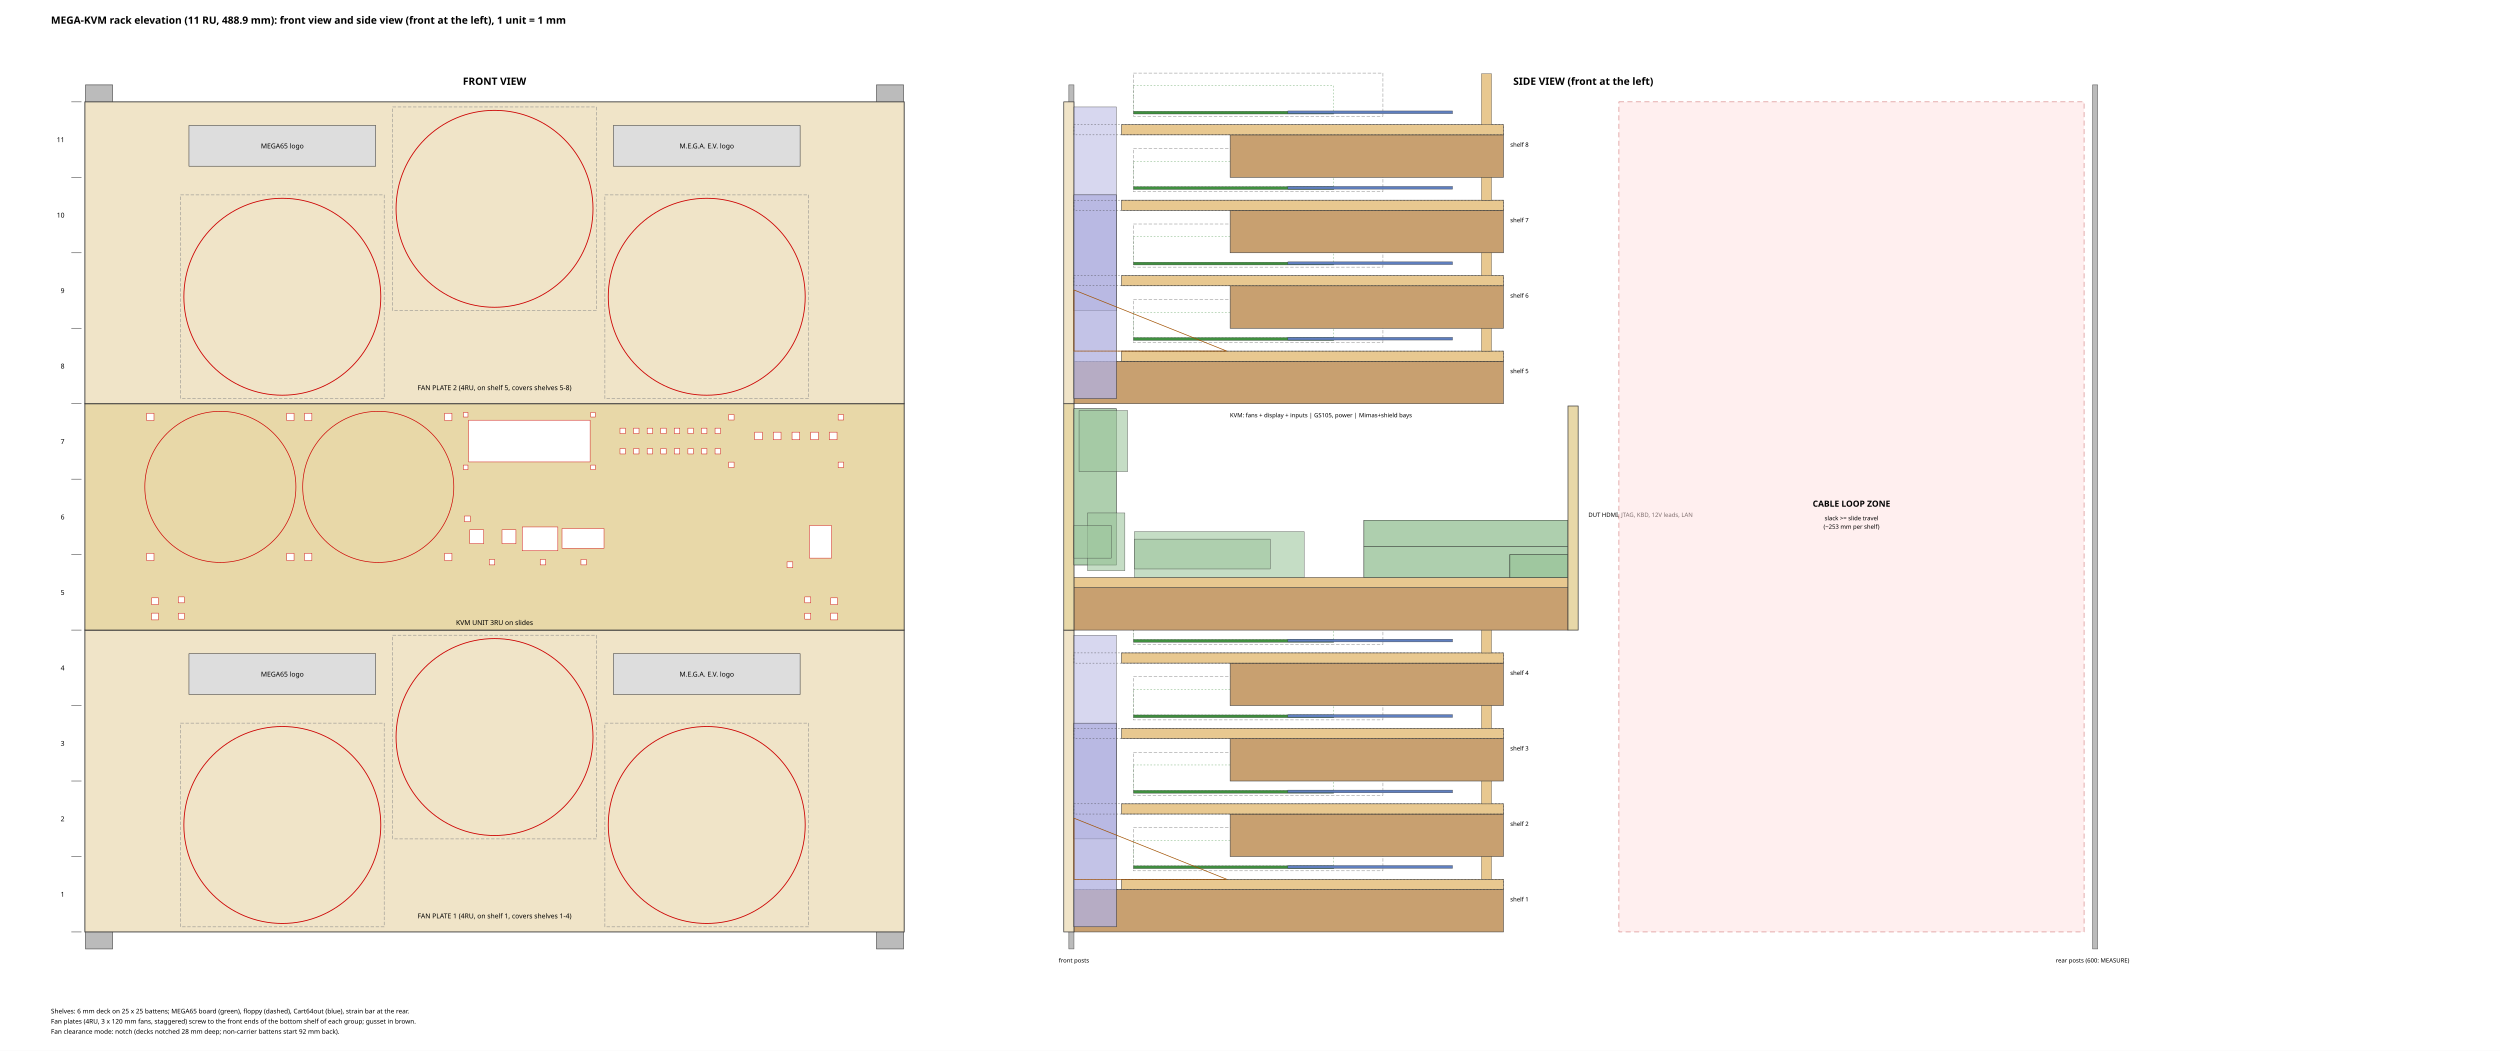
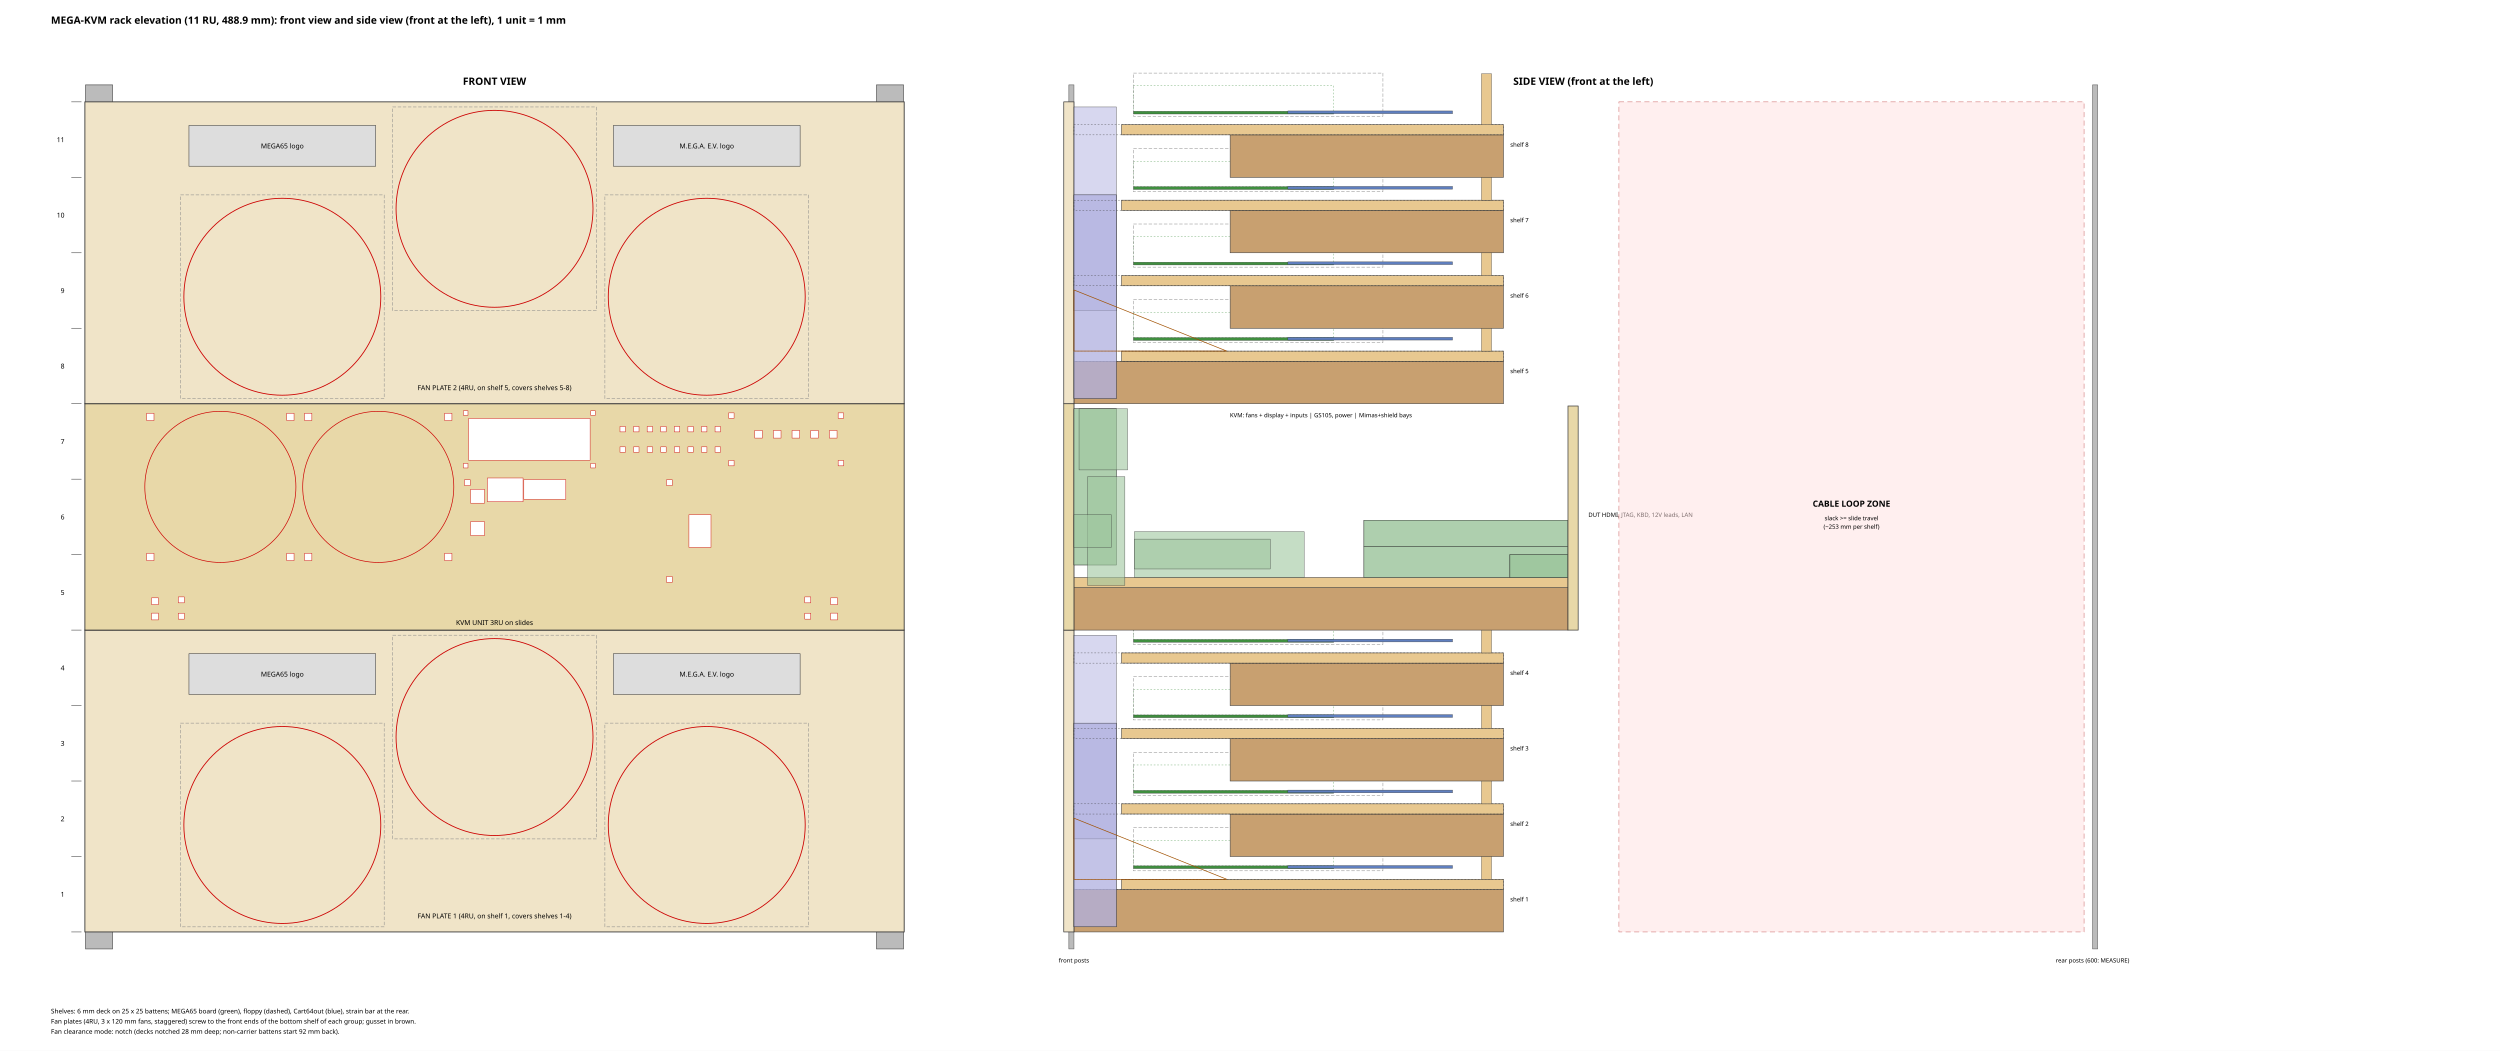
<svg xmlns="http://www.w3.org/2000/svg" width="1472.600mm" height="618.950mm" viewBox="0 0 1472.600 618.950" version="1.1">
  <rect x="0" y="0" width="1472.6" height="618.95" style="fill:#ffffff" />
  <text x="30" y="14" style="font-family:sans-serif;font-size:6px;fill:#000;text-anchor:start;font-weight:bold">MEGA-KVM rack elevation (11 RU, 488.9 mm): front view and side view (front at the left), 1 unit = 1 mm</text>
  <rect x="50.4" y="50" width="15.9" height="508.95" style="fill:#bbbbbb;fill-opacity:1.0;stroke:#555;stroke-width:0.4" />
  <rect x="516.3" y="50" width="15.9" height="508.95" style="fill:#bbbbbb;fill-opacity:1.0;stroke:#555;stroke-width:0.4" />
  <path d="M 42,548.95 L 48,548.95" style="fill:none;stroke:#333;stroke-width:0.3" />
  <text x="38" y="528.225" style="font-family:sans-serif;font-size:4px;fill:#000;text-anchor:end;font-weight:normal">1</text>
  <path d="M 42,504.5 L 48,504.5" style="fill:none;stroke:#333;stroke-width:0.3" />
  <text x="38" y="483.775" style="font-family:sans-serif;font-size:4px;fill:#000;text-anchor:end;font-weight:normal">2</text>
  <path d="M 42,460.05 L 48,460.05" style="fill:none;stroke:#333;stroke-width:0.3" />
  <text x="38" y="439.325" style="font-family:sans-serif;font-size:4px;fill:#000;text-anchor:end;font-weight:normal">3</text>
  <path d="M 42,415.6 L 48,415.6" style="fill:none;stroke:#333;stroke-width:0.3" />
  <text x="38" y="394.875" style="font-family:sans-serif;font-size:4px;fill:#000;text-anchor:end;font-weight:normal">4</text>
  <path d="M 42,371.15 L 48,371.15" style="fill:none;stroke:#333;stroke-width:0.3" />
  <text x="38" y="350.425" style="font-family:sans-serif;font-size:4px;fill:#000;text-anchor:end;font-weight:normal">5</text>
  <path d="M 42,326.7 L 48,326.7" style="fill:none;stroke:#333;stroke-width:0.3" />
  <text x="38" y="305.975" style="font-family:sans-serif;font-size:4px;fill:#000;text-anchor:end;font-weight:normal">6</text>
  <path d="M 42,282.25 L 48,282.25" style="fill:none;stroke:#333;stroke-width:0.3" />
  <text x="38" y="261.525" style="font-family:sans-serif;font-size:4px;fill:#000;text-anchor:end;font-weight:normal">7</text>
  <path d="M 42,237.8 L 48,237.8" style="fill:none;stroke:#333;stroke-width:0.3" />
  <text x="38" y="217.075" style="font-family:sans-serif;font-size:4px;fill:#000;text-anchor:end;font-weight:normal">8</text>
  <path d="M 42,193.35 L 48,193.35" style="fill:none;stroke:#333;stroke-width:0.3" />
  <text x="38" y="172.625" style="font-family:sans-serif;font-size:4px;fill:#000;text-anchor:end;font-weight:normal">9</text>
  <path d="M 42,148.9 L 48,148.9" style="fill:none;stroke:#333;stroke-width:0.3" />
  <text x="38" y="128.175" style="font-family:sans-serif;font-size:4px;fill:#000;text-anchor:end;font-weight:normal">10</text>
  <path d="M 42,104.45 L 48,104.45" style="fill:none;stroke:#333;stroke-width:0.3" />
  <text x="38" y="83.725" style="font-family:sans-serif;font-size:4px;fill:#000;text-anchor:end;font-weight:normal">11</text>
  <path d="M 42,60 L 48,60" style="fill:none;stroke:#333;stroke-width:0.3" />
  <rect x="50" y="371.15" width="482.6" height="177.8" style="fill:#f0e4c8;fill-opacity:1.0;stroke:#333;stroke-width:0.5" />
  <circle cx="166.3" cy="485.95" r="58" style="fill:none;stroke:#c00;stroke-width:0.5" />
  <rect x="106.3" y="425.95" width="120" height="120" style="fill:none;fill-opacity:1.0;stroke:#888;stroke-width:0.3;stroke-dasharray:2,1" />
  <circle cx="291.3" cy="434.15" r="58" style="fill:none;stroke:#c00;stroke-width:0.5" />
  <rect x="231.3" y="374.15" width="120" height="120" style="fill:none;fill-opacity:1.0;stroke:#888;stroke-width:0.3;stroke-dasharray:2,1" />
  <circle cx="416.3" cy="485.95" r="58" style="fill:none;stroke:#c00;stroke-width:0.5" />
  <rect x="356.3" y="425.95" width="120" height="120" style="fill:none;fill-opacity:1.0;stroke:#888;stroke-width:0.3;stroke-dasharray:2,1" />
  <rect x="111.3" y="385.05" width="110" height="24" style="fill:#dddddd;fill-opacity:1.0;stroke:#333;stroke-width:0.3" />
  <text x="166.3" y="398.55" style="font-family:sans-serif;font-size:4px;fill:#000;text-anchor:middle;font-weight:normal">MEGA65 logo</text>
  <rect x="361.3" y="385.05" width="110" height="24" style="fill:#dddddd;fill-opacity:1.0;stroke:#333;stroke-width:0.3" />
  <text x="416.3" y="398.55" style="font-family:sans-serif;font-size:4px;fill:#000;text-anchor:middle;font-weight:normal">M.E.G.A. E.V. logo</text>
  <text x="291.3" y="540.95" style="font-family:sans-serif;font-size:4px;fill:#000;text-anchor:middle;font-weight:normal">FAN PLATE 1 (4RU, on shelf 1, covers shelves 1-4)</text>
  <rect x="50" y="237.8" width="482.6" height="133.35" style="fill:#e8d8a8;fill-opacity:1.0;stroke:#333;stroke-width:0.5" />
  <rect x="86.4" y="243.4" width="4.3" height="4.3" style="fill:#ffffff;fill-opacity:1.0;stroke:#c00;stroke-width:0.25" />
  <rect x="86.4" y="325.9" width="4.3" height="4.3" style="fill:#ffffff;fill-opacity:1.0;stroke:#c00;stroke-width:0.25" />
  <rect x="168.9" y="243.4" width="4.3" height="4.3" style="fill:#ffffff;fill-opacity:1.0;stroke:#c00;stroke-width:0.25" />
  <rect x="168.9" y="325.9" width="4.3" height="4.3" style="fill:#ffffff;fill-opacity:1.0;stroke:#c00;stroke-width:0.25" />
  <rect x="179.4" y="243.4" width="4.3" height="4.3" style="fill:#ffffff;fill-opacity:1.0;stroke:#c00;stroke-width:0.25" />
  <rect x="179.4" y="325.9" width="4.3" height="4.3" style="fill:#ffffff;fill-opacity:1.0;stroke:#c00;stroke-width:0.25" />
  <rect x="261.9" y="243.4" width="4.3" height="4.3" style="fill:#ffffff;fill-opacity:1.0;stroke:#c00;stroke-width:0.25" />
  <rect x="261.9" y="325.9" width="4.3" height="4.3" style="fill:#ffffff;fill-opacity:1.0;stroke:#c00;stroke-width:0.25" />
-   <rect x="276" y="247.5" width="71.6" height="24.6" style="fill:#ffffff;fill-opacity:1.0;stroke:#c00;stroke-width:0.25" />
-   <rect x="272.95" y="242.95" width="2.7" height="2.7" style="fill:#ffffff;fill-opacity:1.0;stroke:#c00;stroke-width:0.25" />
-   <rect x="347.95" y="242.95" width="2.7" height="2.7" style="fill:#ffffff;fill-opacity:1.0;stroke:#c00;stroke-width:0.25" />
-   <rect x="272.95" y="273.95" width="2.7" height="2.7" style="fill:#ffffff;fill-opacity:1.0;stroke:#c00;stroke-width:0.25" />
-   <rect x="347.95" y="273.95" width="2.7" height="2.7" style="fill:#ffffff;fill-opacity:1.0;stroke:#c00;stroke-width:0.25" />
-   <rect x="429.2" y="244.2" width="3.2" height="3.2" style="fill:#ffffff;fill-opacity:1.0;stroke:#c00;stroke-width:0.25" />
-   <rect x="429.2" y="272.2" width="3.2" height="3.2" style="fill:#ffffff;fill-opacity:1.0;stroke:#c00;stroke-width:0.25" />
-   <rect x="493.7" y="244.2" width="3.2" height="3.2" style="fill:#ffffff;fill-opacity:1.0;stroke:#c00;stroke-width:0.25" />
-   <rect x="493.7" y="272.2" width="3.2" height="3.2" style="fill:#ffffff;fill-opacity:1.0;stroke:#c00;stroke-width:0.25" />
-   <rect x="365.2" y="252.2" width="3.2" height="3.2" style="fill:#ffffff;fill-opacity:1.0;stroke:#c00;stroke-width:0.25" />
-   <rect x="365.2" y="264.2" width="3.2" height="3.2" style="fill:#ffffff;fill-opacity:1.0;stroke:#c00;stroke-width:0.25" />
-   <rect x="373.2" y="252.2" width="3.2" height="3.2" style="fill:#ffffff;fill-opacity:1.0;stroke:#c00;stroke-width:0.25" />
-   <rect x="373.2" y="264.2" width="3.2" height="3.2" style="fill:#ffffff;fill-opacity:1.0;stroke:#c00;stroke-width:0.25" />
-   <rect x="381.2" y="252.2" width="3.2" height="3.2" style="fill:#ffffff;fill-opacity:1.0;stroke:#c00;stroke-width:0.25" />
-   <rect x="381.2" y="264.2" width="3.2" height="3.2" style="fill:#ffffff;fill-opacity:1.0;stroke:#c00;stroke-width:0.25" />
-   <rect x="389.2" y="252.2" width="3.2" height="3.2" style="fill:#ffffff;fill-opacity:1.0;stroke:#c00;stroke-width:0.25" />
-   <rect x="389.2" y="264.2" width="3.2" height="3.2" style="fill:#ffffff;fill-opacity:1.0;stroke:#c00;stroke-width:0.25" />
-   <rect x="397.2" y="252.2" width="3.2" height="3.2" style="fill:#ffffff;fill-opacity:1.0;stroke:#c00;stroke-width:0.25" />
-   <rect x="397.2" y="264.2" width="3.2" height="3.2" style="fill:#ffffff;fill-opacity:1.0;stroke:#c00;stroke-width:0.25" />
-   <rect x="405.2" y="252.2" width="3.2" height="3.2" style="fill:#ffffff;fill-opacity:1.0;stroke:#c00;stroke-width:0.25" />
-   <rect x="405.2" y="264.2" width="3.2" height="3.2" style="fill:#ffffff;fill-opacity:1.0;stroke:#c00;stroke-width:0.25" />
-   <rect x="413.2" y="252.2" width="3.2" height="3.2" style="fill:#ffffff;fill-opacity:1.0;stroke:#c00;stroke-width:0.25" />
-   <rect x="413.2" y="264.2" width="3.2" height="3.2" style="fill:#ffffff;fill-opacity:1.0;stroke:#c00;stroke-width:0.25" />
-   <rect x="421.2" y="252.2" width="3.2" height="3.2" style="fill:#ffffff;fill-opacity:1.0;stroke:#c00;stroke-width:0.25" />
-   <rect x="421.2" y="264.2" width="3.2" height="3.2" style="fill:#ffffff;fill-opacity:1.0;stroke:#c00;stroke-width:0.25" />
-   <rect x="444.55" y="254.55" width="4.5" height="4.5" style="fill:#ffffff;fill-opacity:1.0;stroke:#c00;stroke-width:0.25" />
-   <rect x="455.55" y="254.55" width="4.5" height="4.5" style="fill:#ffffff;fill-opacity:1.0;stroke:#c00;stroke-width:0.25" />
-   <rect x="466.55" y="254.55" width="4.5" height="4.5" style="fill:#ffffff;fill-opacity:1.0;stroke:#c00;stroke-width:0.25" />
-   <rect x="477.55" y="254.55" width="4.5" height="4.5" style="fill:#ffffff;fill-opacity:1.0;stroke:#c00;stroke-width:0.25" />
-   <rect x="488.55" y="254.55" width="4.5" height="4.5" style="fill:#ffffff;fill-opacity:1.0;stroke:#c00;stroke-width:0.25" />
-   <rect x="476.8" y="309.55" width="13" height="19.2" style="fill:#ffffff;fill-opacity:1.0;stroke:#c00;stroke-width:0.25" />
-   <rect x="276.7" y="312.05" width="8.2" height="8.2" style="fill:#ffffff;fill-opacity:1.0;stroke:#c00;stroke-width:0.25" />
-   <rect x="295.7" y="312.05" width="8.2" height="8.2" style="fill:#ffffff;fill-opacity:1.0;stroke:#c00;stroke-width:0.25" />
-   <rect x="307.6" y="310.4" width="21" height="14" style="fill:#ffffff;fill-opacity:1.0;stroke:#c00;stroke-width:0.25" />
-   <rect x="331.05" y="311.35" width="24.74" height="11.6" style="fill:#ffffff;fill-opacity:1.0;stroke:#c00;stroke-width:0.25" />
-   <rect x="288.2" y="329.55" width="3.2" height="3.2" style="fill:#ffffff;fill-opacity:1.0;stroke:#c00;stroke-width:0.25" />
-   <rect x="318.2" y="329.55" width="3.2" height="3.2" style="fill:#ffffff;fill-opacity:1.0;stroke:#c00;stroke-width:0.25" />
-   <rect x="342.2" y="329.55" width="3.2" height="3.2" style="fill:#ffffff;fill-opacity:1.0;stroke:#c00;stroke-width:0.25" />
-   <rect x="273.6" y="303.95" width="3.4" height="3.4" style="fill:#ffffff;fill-opacity:1.0;stroke:#c00;stroke-width:0.25" />
-   <rect x="463.6" y="330.95" width="3.4" height="3.4" style="fill:#ffffff;fill-opacity:1.0;stroke:#c00;stroke-width:0.25" />
+   <rect x="276" y="246.5" width="71.6" height="24.6" style="fill:#ffffff;fill-opacity:1.0;stroke:#c00;stroke-width:0.25" />
+   <rect x="272.95" y="241.95" width="2.7" height="2.7" style="fill:#ffffff;fill-opacity:1.0;stroke:#c00;stroke-width:0.25" />
+   <rect x="347.95" y="241.95" width="2.7" height="2.7" style="fill:#ffffff;fill-opacity:1.0;stroke:#c00;stroke-width:0.25" />
+   <rect x="272.95" y="272.95" width="2.7" height="2.7" style="fill:#ffffff;fill-opacity:1.0;stroke:#c00;stroke-width:0.25" />
+   <rect x="347.95" y="272.95" width="2.7" height="2.7" style="fill:#ffffff;fill-opacity:1.0;stroke:#c00;stroke-width:0.25" />
+   <rect x="429.2" y="243.2" width="3.2" height="3.2" style="fill:#ffffff;fill-opacity:1.0;stroke:#c00;stroke-width:0.25" />
+   <rect x="429.2" y="271.2" width="3.2" height="3.2" style="fill:#ffffff;fill-opacity:1.0;stroke:#c00;stroke-width:0.25" />
+   <rect x="493.7" y="243.2" width="3.2" height="3.2" style="fill:#ffffff;fill-opacity:1.0;stroke:#c00;stroke-width:0.25" />
+   <rect x="493.7" y="271.2" width="3.2" height="3.2" style="fill:#ffffff;fill-opacity:1.0;stroke:#c00;stroke-width:0.25" />
+   <rect x="365.2" y="251.2" width="3.2" height="3.2" style="fill:#ffffff;fill-opacity:1.0;stroke:#c00;stroke-width:0.25" />
+   <rect x="365.2" y="263.2" width="3.2" height="3.2" style="fill:#ffffff;fill-opacity:1.0;stroke:#c00;stroke-width:0.25" />
+   <rect x="373.2" y="251.2" width="3.2" height="3.2" style="fill:#ffffff;fill-opacity:1.0;stroke:#c00;stroke-width:0.25" />
+   <rect x="373.2" y="263.2" width="3.2" height="3.2" style="fill:#ffffff;fill-opacity:1.0;stroke:#c00;stroke-width:0.25" />
+   <rect x="381.2" y="251.2" width="3.2" height="3.2" style="fill:#ffffff;fill-opacity:1.0;stroke:#c00;stroke-width:0.25" />
+   <rect x="381.2" y="263.2" width="3.2" height="3.2" style="fill:#ffffff;fill-opacity:1.0;stroke:#c00;stroke-width:0.25" />
+   <rect x="389.2" y="251.2" width="3.2" height="3.2" style="fill:#ffffff;fill-opacity:1.0;stroke:#c00;stroke-width:0.25" />
+   <rect x="389.2" y="263.2" width="3.2" height="3.2" style="fill:#ffffff;fill-opacity:1.0;stroke:#c00;stroke-width:0.25" />
+   <rect x="397.2" y="251.2" width="3.2" height="3.2" style="fill:#ffffff;fill-opacity:1.0;stroke:#c00;stroke-width:0.25" />
+   <rect x="397.2" y="263.2" width="3.2" height="3.2" style="fill:#ffffff;fill-opacity:1.0;stroke:#c00;stroke-width:0.25" />
+   <rect x="405.2" y="251.2" width="3.2" height="3.2" style="fill:#ffffff;fill-opacity:1.0;stroke:#c00;stroke-width:0.25" />
+   <rect x="405.2" y="263.2" width="3.2" height="3.2" style="fill:#ffffff;fill-opacity:1.0;stroke:#c00;stroke-width:0.25" />
+   <rect x="413.2" y="251.2" width="3.2" height="3.2" style="fill:#ffffff;fill-opacity:1.0;stroke:#c00;stroke-width:0.25" />
+   <rect x="413.2" y="263.2" width="3.2" height="3.2" style="fill:#ffffff;fill-opacity:1.0;stroke:#c00;stroke-width:0.25" />
+   <rect x="421.2" y="251.2" width="3.2" height="3.2" style="fill:#ffffff;fill-opacity:1.0;stroke:#c00;stroke-width:0.25" />
+   <rect x="421.2" y="263.2" width="3.2" height="3.2" style="fill:#ffffff;fill-opacity:1.0;stroke:#c00;stroke-width:0.25" />
+   <rect x="444.55" y="253.55" width="4.5" height="4.5" style="fill:#ffffff;fill-opacity:1.0;stroke:#c00;stroke-width:0.25" />
+   <rect x="455.55" y="253.55" width="4.5" height="4.5" style="fill:#ffffff;fill-opacity:1.0;stroke:#c00;stroke-width:0.25" />
+   <rect x="466.55" y="253.55" width="4.5" height="4.5" style="fill:#ffffff;fill-opacity:1.0;stroke:#c00;stroke-width:0.25" />
+   <rect x="477.55" y="253.55" width="4.5" height="4.5" style="fill:#ffffff;fill-opacity:1.0;stroke:#c00;stroke-width:0.25" />
+   <rect x="488.55" y="253.55" width="4.5" height="4.5" style="fill:#ffffff;fill-opacity:1.0;stroke:#c00;stroke-width:0.25" />
+   <rect x="405.8" y="303.2" width="13" height="19.2" style="fill:#ffffff;fill-opacity:1.0;stroke:#c00;stroke-width:0.25" />
+   <rect x="277.2" y="288.2" width="8.2" height="8.2" style="fill:#ffffff;fill-opacity:1.0;stroke:#c00;stroke-width:0.25" />
+   <rect x="277.2" y="307.25" width="8.2" height="8.2" style="fill:#ffffff;fill-opacity:1.0;stroke:#c00;stroke-width:0.25" />
+   <rect x="287.1" y="281.55" width="21" height="14" style="fill:#ffffff;fill-opacity:1.0;stroke:#c00;stroke-width:0.25" />
+   <rect x="308.55" y="282.5" width="24.74" height="11.6" style="fill:#ffffff;fill-opacity:1.0;stroke:#c00;stroke-width:0.25" />
+   <rect x="273.6" y="282.6" width="3.4" height="3.4" style="fill:#ffffff;fill-opacity:1.0;stroke:#c00;stroke-width:0.25" />
+   <rect x="392.6" y="339.6" width="3.4" height="3.4" style="fill:#ffffff;fill-opacity:1.0;stroke:#c00;stroke-width:0.25" />
+   <rect x="392.6" y="282.6" width="3.4" height="3.4" style="fill:#ffffff;fill-opacity:1.0;stroke:#c00;stroke-width:0.25" />
  <rect x="89.3" y="361.15" width="4" height="4" style="fill:#ffffff;fill-opacity:1.0;stroke:#c00;stroke-width:0.25" />
  <rect x="89.3" y="352.15" width="4" height="4" style="fill:#ffffff;fill-opacity:1.0;stroke:#c00;stroke-width:0.25" />
  <rect x="489.3" y="361.15" width="4" height="4" style="fill:#ffffff;fill-opacity:1.0;stroke:#c00;stroke-width:0.25" />
  <rect x="489.3" y="352.15" width="4" height="4" style="fill:#ffffff;fill-opacity:1.0;stroke:#c00;stroke-width:0.25" />
  <rect x="105.05" y="361.2" width="3.5" height="3.5" style="fill:#ffffff;fill-opacity:1.0;stroke:#c00;stroke-width:0.25" />
  <rect x="105.05" y="351.6" width="3.5" height="3.5" style="fill:#ffffff;fill-opacity:1.0;stroke:#c00;stroke-width:0.25" />
  <rect x="474.05" y="361.2" width="3.5" height="3.5" style="fill:#ffffff;fill-opacity:1.0;stroke:#c00;stroke-width:0.25" />
  <rect x="474.05" y="351.6" width="3.5" height="3.5" style="fill:#ffffff;fill-opacity:1.0;stroke:#c00;stroke-width:0.25" />
  <circle cx="129.8" cy="286.8" r="44.5" style="fill:none;stroke:#c00;stroke-width:0.4" />
  <circle cx="222.8" cy="286.8" r="44.5" style="fill:none;stroke:#c00;stroke-width:0.4" />
  <text x="291.3" y="368.15" style="font-family:sans-serif;font-size:4px;fill:#000;text-anchor:middle;font-weight:normal">KVM UNIT 3RU on slides</text>
  <rect x="50" y="60" width="482.6" height="177.8" style="fill:#f0e4c8;fill-opacity:1.0;stroke:#333;stroke-width:0.5" />
  <circle cx="166.3" cy="174.8" r="58" style="fill:none;stroke:#c00;stroke-width:0.5" />
  <rect x="106.3" y="114.8" width="120" height="120" style="fill:none;fill-opacity:1.0;stroke:#888;stroke-width:0.3;stroke-dasharray:2,1" />
  <circle cx="291.3" cy="123" r="58" style="fill:none;stroke:#c00;stroke-width:0.5" />
  <rect x="231.3" y="63" width="120" height="120" style="fill:none;fill-opacity:1.0;stroke:#888;stroke-width:0.3;stroke-dasharray:2,1" />
  <circle cx="416.3" cy="174.8" r="58" style="fill:none;stroke:#c00;stroke-width:0.5" />
  <rect x="356.3" y="114.8" width="120" height="120" style="fill:none;fill-opacity:1.0;stroke:#888;stroke-width:0.3;stroke-dasharray:2,1" />
  <rect x="111.3" y="73.9" width="110" height="24" style="fill:#dddddd;fill-opacity:1.0;stroke:#333;stroke-width:0.3" />
  <text x="166.3" y="87.4" style="font-family:sans-serif;font-size:4px;fill:#000;text-anchor:middle;font-weight:normal">MEGA65 logo</text>
  <rect x="361.3" y="73.9" width="110" height="24" style="fill:#dddddd;fill-opacity:1.0;stroke:#333;stroke-width:0.3" />
  <text x="416.3" y="87.4" style="font-family:sans-serif;font-size:4px;fill:#000;text-anchor:middle;font-weight:normal">M.E.G.A. E.V. logo</text>
  <text x="291.3" y="229.8" style="font-family:sans-serif;font-size:4px;fill:#000;text-anchor:middle;font-weight:normal">FAN PLATE 2 (4RU, on shelf 5, covers shelves 5-8)</text>
  <text x="291.3" y="50" style="font-family:sans-serif;font-size:6px;fill:#000;text-anchor:middle;font-weight:bold">FRONT VIEW</text>
  <rect x="629.6" y="50" width="3" height="508.95" style="fill:#bbbbbb;fill-opacity:1.0;stroke:#555;stroke-width:0.3" />
  <rect x="1232.6" y="50" width="3" height="508.95" style="fill:#bbbbbb;fill-opacity:1.0;stroke:#555;stroke-width:0.3" />
  <text x="632.6" y="566.95" style="font-family:sans-serif;font-size:3.5px;fill:#000;text-anchor:middle;font-weight:normal">front posts</text>
  <text x="1232.6" y="566.95" style="font-family:sans-serif;font-size:3.5px;fill:#000;text-anchor:middle;font-weight:normal">rear posts (600: MEASURE)</text>
  <rect x="632.6" y="523.95" width="253" height="25" style="fill:#c8a070;fill-opacity:1.0;stroke:#333;stroke-width:0.3" />
  <rect x="660.6" y="517.95" width="225" height="6" style="fill:#e8c890;fill-opacity:1.0;stroke:#333;stroke-width:0.3" />
  <rect x="632.6" y="517.95" width="253" height="6" style="fill:none;fill-opacity:1.0;stroke:#333;stroke-width:0.2;stroke-dasharray:1,1" />
  <rect x="667.6" y="510.05" width="118" height="1.6" style="fill:#3f8f3f;fill-opacity:1.0;stroke:#333;stroke-width:0.2" />
  <rect x="667.6" y="495.05" width="118" height="15" style="fill:none;fill-opacity:1.0;stroke:#3f8f3f;stroke-width:0.2;stroke-dasharray:1,1" />
  <rect x="667.6" y="487.55" width="147" height="25.4" style="fill:none;fill-opacity:1.0;stroke:#777;stroke-width:0.25;stroke-dasharray:2,1" />
  <rect x="758.6" y="509.85" width="97" height="1.6" style="fill:#5f7fbf;fill-opacity:1.0;stroke:#333;stroke-width:0.2" />
  <rect x="872.6" y="487.95" width="6" height="30" style="fill:#e8c890;fill-opacity:1.0;stroke:#333;stroke-width:0.2" />
  <rect x="626.6" y="371.15" width="6" height="177.8" style="fill:#f0e4c8;fill-opacity:1.0;stroke:#333;stroke-width:0.4" />
  <rect x="632.6" y="425.95" width="25" height="120" style="fill:#b0b0e0;fill-opacity:0.5;stroke:#333;stroke-width:0.2" />
  <rect x="632.6" y="374.15" width="25" height="120" style="fill:#b0b0e0;fill-opacity:0.5;stroke:#333;stroke-width:0.2" />
  <rect x="632.6" y="425.95" width="25" height="120" style="fill:#b0b0e0;fill-opacity:0.5;stroke:#333;stroke-width:0.2" />
  <path d="M 632.6,481.95 L 722.6,517.95 L 632.6,517.95 L 632.6,481.95" style="fill:none;stroke:#a05000;stroke-width:0.4" />
  <text x="889.6" y="530.95" style="font-family:sans-serif;font-size:3.5px;fill:#000;text-anchor:start;font-weight:normal">shelf 1</text>
  <rect x="724.6" y="479.5" width="161" height="25" style="fill:#c8a070;fill-opacity:1.0;stroke:#333;stroke-width:0.3" />
  <rect x="660.6" y="473.5" width="225" height="6" style="fill:#e8c890;fill-opacity:1.0;stroke:#333;stroke-width:0.3" />
  <rect x="632.6" y="473.5" width="253" height="6" style="fill:none;fill-opacity:1.0;stroke:#333;stroke-width:0.2;stroke-dasharray:1,1" />
  <rect x="667.6" y="465.6" width="118" height="1.6" style="fill:#3f8f3f;fill-opacity:1.0;stroke:#333;stroke-width:0.2" />
  <rect x="667.6" y="450.6" width="118" height="15" style="fill:none;fill-opacity:1.0;stroke:#3f8f3f;stroke-width:0.2;stroke-dasharray:1,1" />
  <rect x="667.6" y="443.1" width="147" height="25.4" style="fill:none;fill-opacity:1.0;stroke:#777;stroke-width:0.25;stroke-dasharray:2,1" />
  <rect x="758.6" y="465.4" width="97" height="1.6" style="fill:#5f7fbf;fill-opacity:1.0;stroke:#333;stroke-width:0.2" />
  <rect x="872.6" y="443.5" width="6" height="30" style="fill:#e8c890;fill-opacity:1.0;stroke:#333;stroke-width:0.2" />
  <text x="889.6" y="486.5" style="font-family:sans-serif;font-size:3.5px;fill:#000;text-anchor:start;font-weight:normal">shelf 2</text>
  <rect x="724.6" y="435.05" width="161" height="25" style="fill:#c8a070;fill-opacity:1.0;stroke:#333;stroke-width:0.3" />
  <rect x="660.6" y="429.05" width="225" height="6" style="fill:#e8c890;fill-opacity:1.0;stroke:#333;stroke-width:0.3" />
  <rect x="632.6" y="429.05" width="253" height="6" style="fill:none;fill-opacity:1.0;stroke:#333;stroke-width:0.2;stroke-dasharray:1,1" />
  <rect x="667.6" y="421.15" width="118" height="1.6" style="fill:#3f8f3f;fill-opacity:1.0;stroke:#333;stroke-width:0.2" />
  <rect x="667.6" y="406.15" width="118" height="15" style="fill:none;fill-opacity:1.0;stroke:#3f8f3f;stroke-width:0.2;stroke-dasharray:1,1" />
  <rect x="667.6" y="398.65" width="147" height="25.4" style="fill:none;fill-opacity:1.0;stroke:#777;stroke-width:0.25;stroke-dasharray:2,1" />
  <rect x="758.6" y="420.95" width="97" height="1.6" style="fill:#5f7fbf;fill-opacity:1.0;stroke:#333;stroke-width:0.2" />
  <rect x="872.6" y="399.05" width="6" height="30" style="fill:#e8c890;fill-opacity:1.0;stroke:#333;stroke-width:0.2" />
  <text x="889.6" y="442.05" style="font-family:sans-serif;font-size:3.5px;fill:#000;text-anchor:start;font-weight:normal">shelf 3</text>
  <rect x="724.6" y="390.6" width="161" height="25" style="fill:#c8a070;fill-opacity:1.0;stroke:#333;stroke-width:0.3" />
  <rect x="660.6" y="384.6" width="225" height="6" style="fill:#e8c890;fill-opacity:1.0;stroke:#333;stroke-width:0.3" />
  <rect x="632.6" y="384.6" width="253" height="6" style="fill:none;fill-opacity:1.0;stroke:#333;stroke-width:0.2;stroke-dasharray:1,1" />
  <rect x="667.6" y="376.7" width="118" height="1.6" style="fill:#3f8f3f;fill-opacity:1.0;stroke:#333;stroke-width:0.2" />
  <rect x="667.6" y="361.7" width="118" height="15" style="fill:none;fill-opacity:1.0;stroke:#3f8f3f;stroke-width:0.2;stroke-dasharray:1,1" />
  <rect x="667.6" y="354.2" width="147" height="25.4" style="fill:none;fill-opacity:1.0;stroke:#777;stroke-width:0.25;stroke-dasharray:2,1" />
  <rect x="758.6" y="376.5" width="97" height="1.6" style="fill:#5f7fbf;fill-opacity:1.0;stroke:#333;stroke-width:0.2" />
  <rect x="872.6" y="354.6" width="6" height="30" style="fill:#e8c890;fill-opacity:1.0;stroke:#333;stroke-width:0.2" />
  <text x="889.6" y="397.6" style="font-family:sans-serif;font-size:3.5px;fill:#000;text-anchor:start;font-weight:normal">shelf 4</text>
  <rect x="632.6" y="346.15" width="291" height="25" style="fill:#c8a070;fill-opacity:1.0;stroke:#333;stroke-width:0.3" />
  <rect x="632.6" y="340.15" width="291" height="6" style="fill:#e8c890;fill-opacity:1.0;stroke:#333;stroke-width:0.3" />
  <rect x="626.6" y="237.8" width="6" height="133.35" style="fill:#e8d8a8;fill-opacity:1.0;stroke:#333;stroke-width:0.4" />
  <rect x="923.6" y="239.15" width="6" height="132" style="fill:#e8d8a8;fill-opacity:1.0;stroke:#333;stroke-width:0.4" />
  <rect x="632.6" y="240.8" width="25" height="92" style="fill:#9fc79f;fill-opacity:0.6;stroke:#333;stroke-width:0.2" />
  <rect x="632.6" y="240.8" width="25" height="92" style="fill:#9fc79f;fill-opacity:0.6;stroke:#333;stroke-width:0.2" />
-   <rect x="635.6" y="241.8" width="28.6" height="36" style="fill:#9fc79f;fill-opacity:0.6;stroke:#333;stroke-width:0.2" />
-   <rect x="640.6" y="302.15" width="22" height="34" style="fill:#9fc79f;fill-opacity:0.6;stroke:#333;stroke-width:0.2" />
-   <rect x="632.6" y="309.55" width="22" height="19.2" style="fill:#9fc79f;fill-opacity:0.6;stroke:#333;stroke-width:0.2" />
+   <rect x="635.6" y="240.8" width="28.6" height="36" style="fill:#9fc79f;fill-opacity:0.6;stroke:#333;stroke-width:0.2" />
+   <rect x="640.6" y="280.8" width="22" height="64" style="fill:#9fc79f;fill-opacity:0.6;stroke:#333;stroke-width:0.2" />
+   <rect x="632.6" y="303.2" width="22" height="19.2" style="fill:#9fc79f;fill-opacity:0.6;stroke:#333;stroke-width:0.2" />
  <rect x="668.2" y="313.15" width="100" height="27" style="fill:#9fc79f;fill-opacity:0.6;stroke:#333;stroke-width:0.2" />
  <rect x="668.2" y="317.55" width="80" height="17.6" style="fill:#9fc79f;fill-opacity:0.6;stroke:#333;stroke-width:0.2" />
  <rect x="803.4" y="322.01" width="120" height="18.14" style="fill:#9fc79f;fill-opacity:0.6;stroke:#333;stroke-width:0.2" />
  <rect x="803.4" y="306.41" width="120" height="15.6" style="fill:#9fc79f;fill-opacity:0.6;stroke:#333;stroke-width:0.2" />
  <rect x="889.4" y="326.65" width="34" height="13.5" style="fill:#9fc79f;fill-opacity:0.6;stroke:#333;stroke-width:0.2" />
  <rect x="889.4" y="326.65" width="34" height="13.5" style="fill:#9fc79f;fill-opacity:0.6;stroke:#333;stroke-width:0.2" />
  <rect x="803.4" y="322.01" width="120" height="18.14" style="fill:#9fc79f;fill-opacity:0.6;stroke:#333;stroke-width:0.2" />
  <rect x="803.4" y="306.41" width="120" height="15.6" style="fill:#9fc79f;fill-opacity:0.6;stroke:#333;stroke-width:0.2" />
  <rect x="889.4" y="326.65" width="34" height="13.5" style="fill:#9fc79f;fill-opacity:0.6;stroke:#333;stroke-width:0.2" />
  <rect x="889.4" y="326.65" width="34" height="13.5" style="fill:#9fc79f;fill-opacity:0.6;stroke:#333;stroke-width:0.2" />
  <text x="778.1" y="245.8" style="font-family:sans-serif;font-size:3.5px;fill:#000;text-anchor:middle;font-weight:normal">KVM: fans + display + inputs | GS105, power | Mimas+shield bays</text>
  <text x="935.6" y="304.475" style="font-family:sans-serif;font-size:3.5px;fill:#000;text-anchor:start;font-weight:normal">DUT HDMI, JTAG, KBD, 12V leads, LAN</text>
  <rect x="632.6" y="212.8" width="253" height="25" style="fill:#c8a070;fill-opacity:1.0;stroke:#333;stroke-width:0.3" />
  <rect x="660.6" y="206.8" width="225" height="6" style="fill:#e8c890;fill-opacity:1.0;stroke:#333;stroke-width:0.3" />
  <rect x="632.6" y="206.8" width="253" height="6" style="fill:none;fill-opacity:1.0;stroke:#333;stroke-width:0.2;stroke-dasharray:1,1" />
  <rect x="667.6" y="198.9" width="118" height="1.6" style="fill:#3f8f3f;fill-opacity:1.0;stroke:#333;stroke-width:0.2" />
  <rect x="667.6" y="183.9" width="118" height="15" style="fill:none;fill-opacity:1.0;stroke:#3f8f3f;stroke-width:0.2;stroke-dasharray:1,1" />
  <rect x="667.6" y="176.4" width="147" height="25.4" style="fill:none;fill-opacity:1.0;stroke:#777;stroke-width:0.25;stroke-dasharray:2,1" />
  <rect x="758.6" y="198.7" width="97" height="1.6" style="fill:#5f7fbf;fill-opacity:1.0;stroke:#333;stroke-width:0.2" />
  <rect x="872.6" y="176.8" width="6" height="30" style="fill:#e8c890;fill-opacity:1.0;stroke:#333;stroke-width:0.2" />
  <rect x="626.6" y="60" width="6" height="177.8" style="fill:#f0e4c8;fill-opacity:1.0;stroke:#333;stroke-width:0.4" />
  <rect x="632.6" y="114.8" width="25" height="120" style="fill:#b0b0e0;fill-opacity:0.5;stroke:#333;stroke-width:0.2" />
  <rect x="632.6" y="63" width="25" height="120" style="fill:#b0b0e0;fill-opacity:0.5;stroke:#333;stroke-width:0.2" />
  <rect x="632.6" y="114.8" width="25" height="120" style="fill:#b0b0e0;fill-opacity:0.5;stroke:#333;stroke-width:0.2" />
  <path d="M 632.6,170.8 L 722.6,206.8 L 632.6,206.8 L 632.6,170.8" style="fill:none;stroke:#a05000;stroke-width:0.4" />
  <text x="889.6" y="219.8" style="font-family:sans-serif;font-size:3.5px;fill:#000;text-anchor:start;font-weight:normal">shelf 5</text>
  <rect x="724.6" y="168.35" width="161" height="25" style="fill:#c8a070;fill-opacity:1.0;stroke:#333;stroke-width:0.3" />
  <rect x="660.6" y="162.35" width="225" height="6" style="fill:#e8c890;fill-opacity:1.0;stroke:#333;stroke-width:0.3" />
  <rect x="632.6" y="162.35" width="253" height="6" style="fill:none;fill-opacity:1.0;stroke:#333;stroke-width:0.2;stroke-dasharray:1,1" />
  <rect x="667.6" y="154.45" width="118" height="1.6" style="fill:#3f8f3f;fill-opacity:1.0;stroke:#333;stroke-width:0.2" />
  <rect x="667.6" y="139.45" width="118" height="15" style="fill:none;fill-opacity:1.0;stroke:#3f8f3f;stroke-width:0.2;stroke-dasharray:1,1" />
  <rect x="667.6" y="131.95" width="147" height="25.4" style="fill:none;fill-opacity:1.0;stroke:#777;stroke-width:0.25;stroke-dasharray:2,1" />
  <rect x="758.6" y="154.25" width="97" height="1.6" style="fill:#5f7fbf;fill-opacity:1.0;stroke:#333;stroke-width:0.2" />
  <rect x="872.6" y="132.35" width="6" height="30" style="fill:#e8c890;fill-opacity:1.0;stroke:#333;stroke-width:0.2" />
  <text x="889.6" y="175.35" style="font-family:sans-serif;font-size:3.5px;fill:#000;text-anchor:start;font-weight:normal">shelf 6</text>
  <rect x="724.6" y="123.9" width="161" height="25" style="fill:#c8a070;fill-opacity:1.0;stroke:#333;stroke-width:0.3" />
  <rect x="660.6" y="117.9" width="225" height="6" style="fill:#e8c890;fill-opacity:1.0;stroke:#333;stroke-width:0.3" />
  <rect x="632.6" y="117.9" width="253" height="6" style="fill:none;fill-opacity:1.0;stroke:#333;stroke-width:0.2;stroke-dasharray:1,1" />
  <rect x="667.6" y="110" width="118" height="1.6" style="fill:#3f8f3f;fill-opacity:1.0;stroke:#333;stroke-width:0.2" />
  <rect x="667.6" y="95" width="118" height="15" style="fill:none;fill-opacity:1.0;stroke:#3f8f3f;stroke-width:0.2;stroke-dasharray:1,1" />
  <rect x="667.6" y="87.5" width="147" height="25.4" style="fill:none;fill-opacity:1.0;stroke:#777;stroke-width:0.25;stroke-dasharray:2,1" />
  <rect x="758.6" y="109.8" width="97" height="1.6" style="fill:#5f7fbf;fill-opacity:1.0;stroke:#333;stroke-width:0.2" />
  <rect x="872.6" y="87.9" width="6" height="30" style="fill:#e8c890;fill-opacity:1.0;stroke:#333;stroke-width:0.2" />
  <text x="889.6" y="130.9" style="font-family:sans-serif;font-size:3.5px;fill:#000;text-anchor:start;font-weight:normal">shelf 7</text>
  <rect x="724.6" y="79.45" width="161" height="25" style="fill:#c8a070;fill-opacity:1.0;stroke:#333;stroke-width:0.3" />
  <rect x="660.6" y="73.45" width="225" height="6" style="fill:#e8c890;fill-opacity:1.0;stroke:#333;stroke-width:0.3" />
  <rect x="632.6" y="73.45" width="253" height="6" style="fill:none;fill-opacity:1.0;stroke:#333;stroke-width:0.2;stroke-dasharray:1,1" />
  <rect x="667.6" y="65.55" width="118" height="1.6" style="fill:#3f8f3f;fill-opacity:1.0;stroke:#333;stroke-width:0.2" />
  <rect x="667.6" y="50.55" width="118" height="15" style="fill:none;fill-opacity:1.0;stroke:#3f8f3f;stroke-width:0.2;stroke-dasharray:1,1" />
  <rect x="667.6" y="43.05" width="147" height="25.4" style="fill:none;fill-opacity:1.0;stroke:#777;stroke-width:0.25;stroke-dasharray:2,1" />
  <rect x="758.6" y="65.35" width="97" height="1.6" style="fill:#5f7fbf;fill-opacity:1.0;stroke:#333;stroke-width:0.2" />
  <rect x="872.6" y="43.45" width="6" height="30" style="fill:#e8c890;fill-opacity:1.0;stroke:#333;stroke-width:0.2" />
  <text x="889.6" y="86.45" style="font-family:sans-serif;font-size:3.5px;fill:#000;text-anchor:start;font-weight:normal">shelf 8</text>
  <rect x="953.6" y="60" width="274" height="488.95" style="fill:#ffe0e0;fill-opacity:0.5;stroke:#c66;stroke-width:0.3;stroke-dasharray:3,2" />
  <text x="1090.6" y="298.475" style="font-family:sans-serif;font-size:5px;fill:#000;text-anchor:middle;font-weight:bold">CABLE LOOP ZONE</text>
  <text x="1090.6" y="306.475" style="font-family:sans-serif;font-size:3.5px;fill:#000;text-anchor:middle;font-weight:normal">slack &gt;= slide travel</text>
  <text x="1090.6" y="311.475" style="font-family:sans-serif;font-size:3.5px;fill:#000;text-anchor:middle;font-weight:normal">(~253 mm per shelf)</text>
  <text x="932.6" y="50" style="font-family:sans-serif;font-size:6px;fill:#000;text-anchor:middle;font-weight:bold">SIDE VIEW (front at the left)</text>
  <text x="30" y="596.95" style="font-family:sans-serif;font-size:3.8px;fill:#000;text-anchor:start;font-weight:normal">Shelves: 6 mm deck on 25 x 25 battens; MEGA65 board (green), floppy (dashed), Cart64out (blue), strain bar at the rear.</text>
  <text x="30" y="602.95" style="font-family:sans-serif;font-size:3.8px;fill:#000;text-anchor:start;font-weight:normal">Fan plates (4RU, 3 x 120 mm fans, staggered) screw to the front ends of the bottom shelf of each group; gusset in brown.</text>
  <text x="30" y="608.95" style="font-family:sans-serif;font-size:3.8px;fill:#000;text-anchor:start;font-weight:normal">Fan clearance mode: notch (decks notched 28 mm deep; non-carrier battens start 92 mm back).</text>
</svg>
